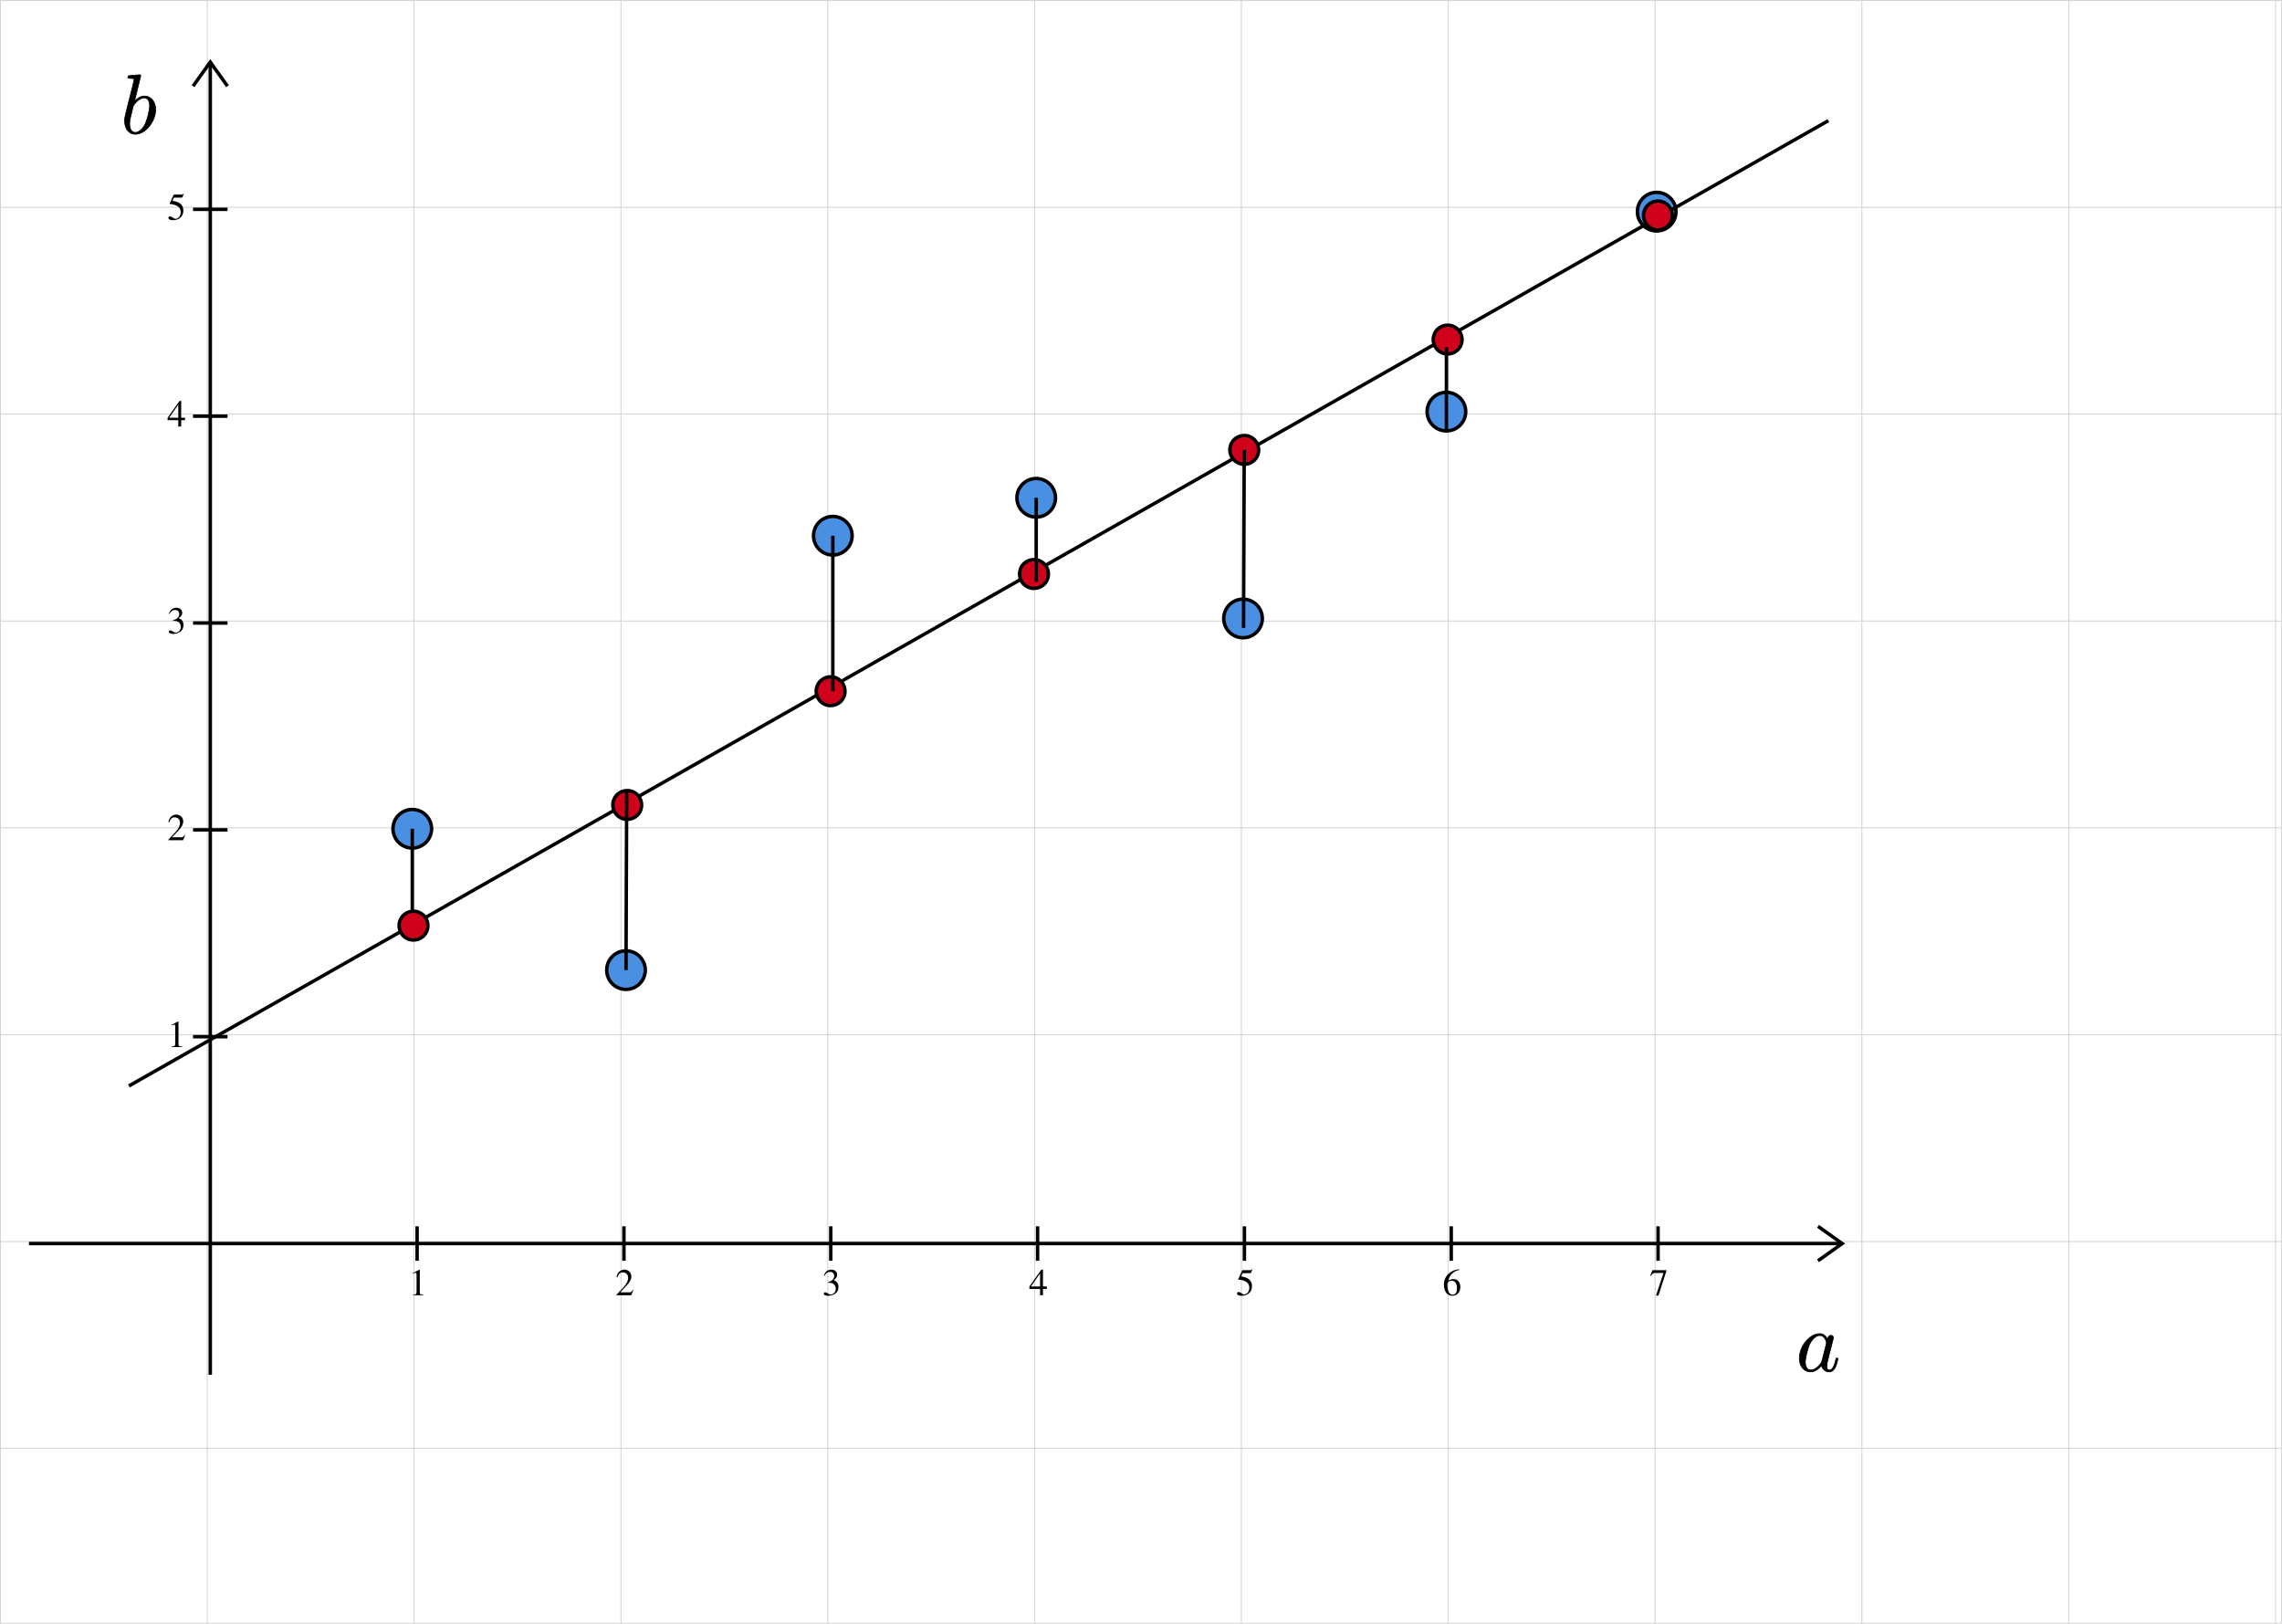
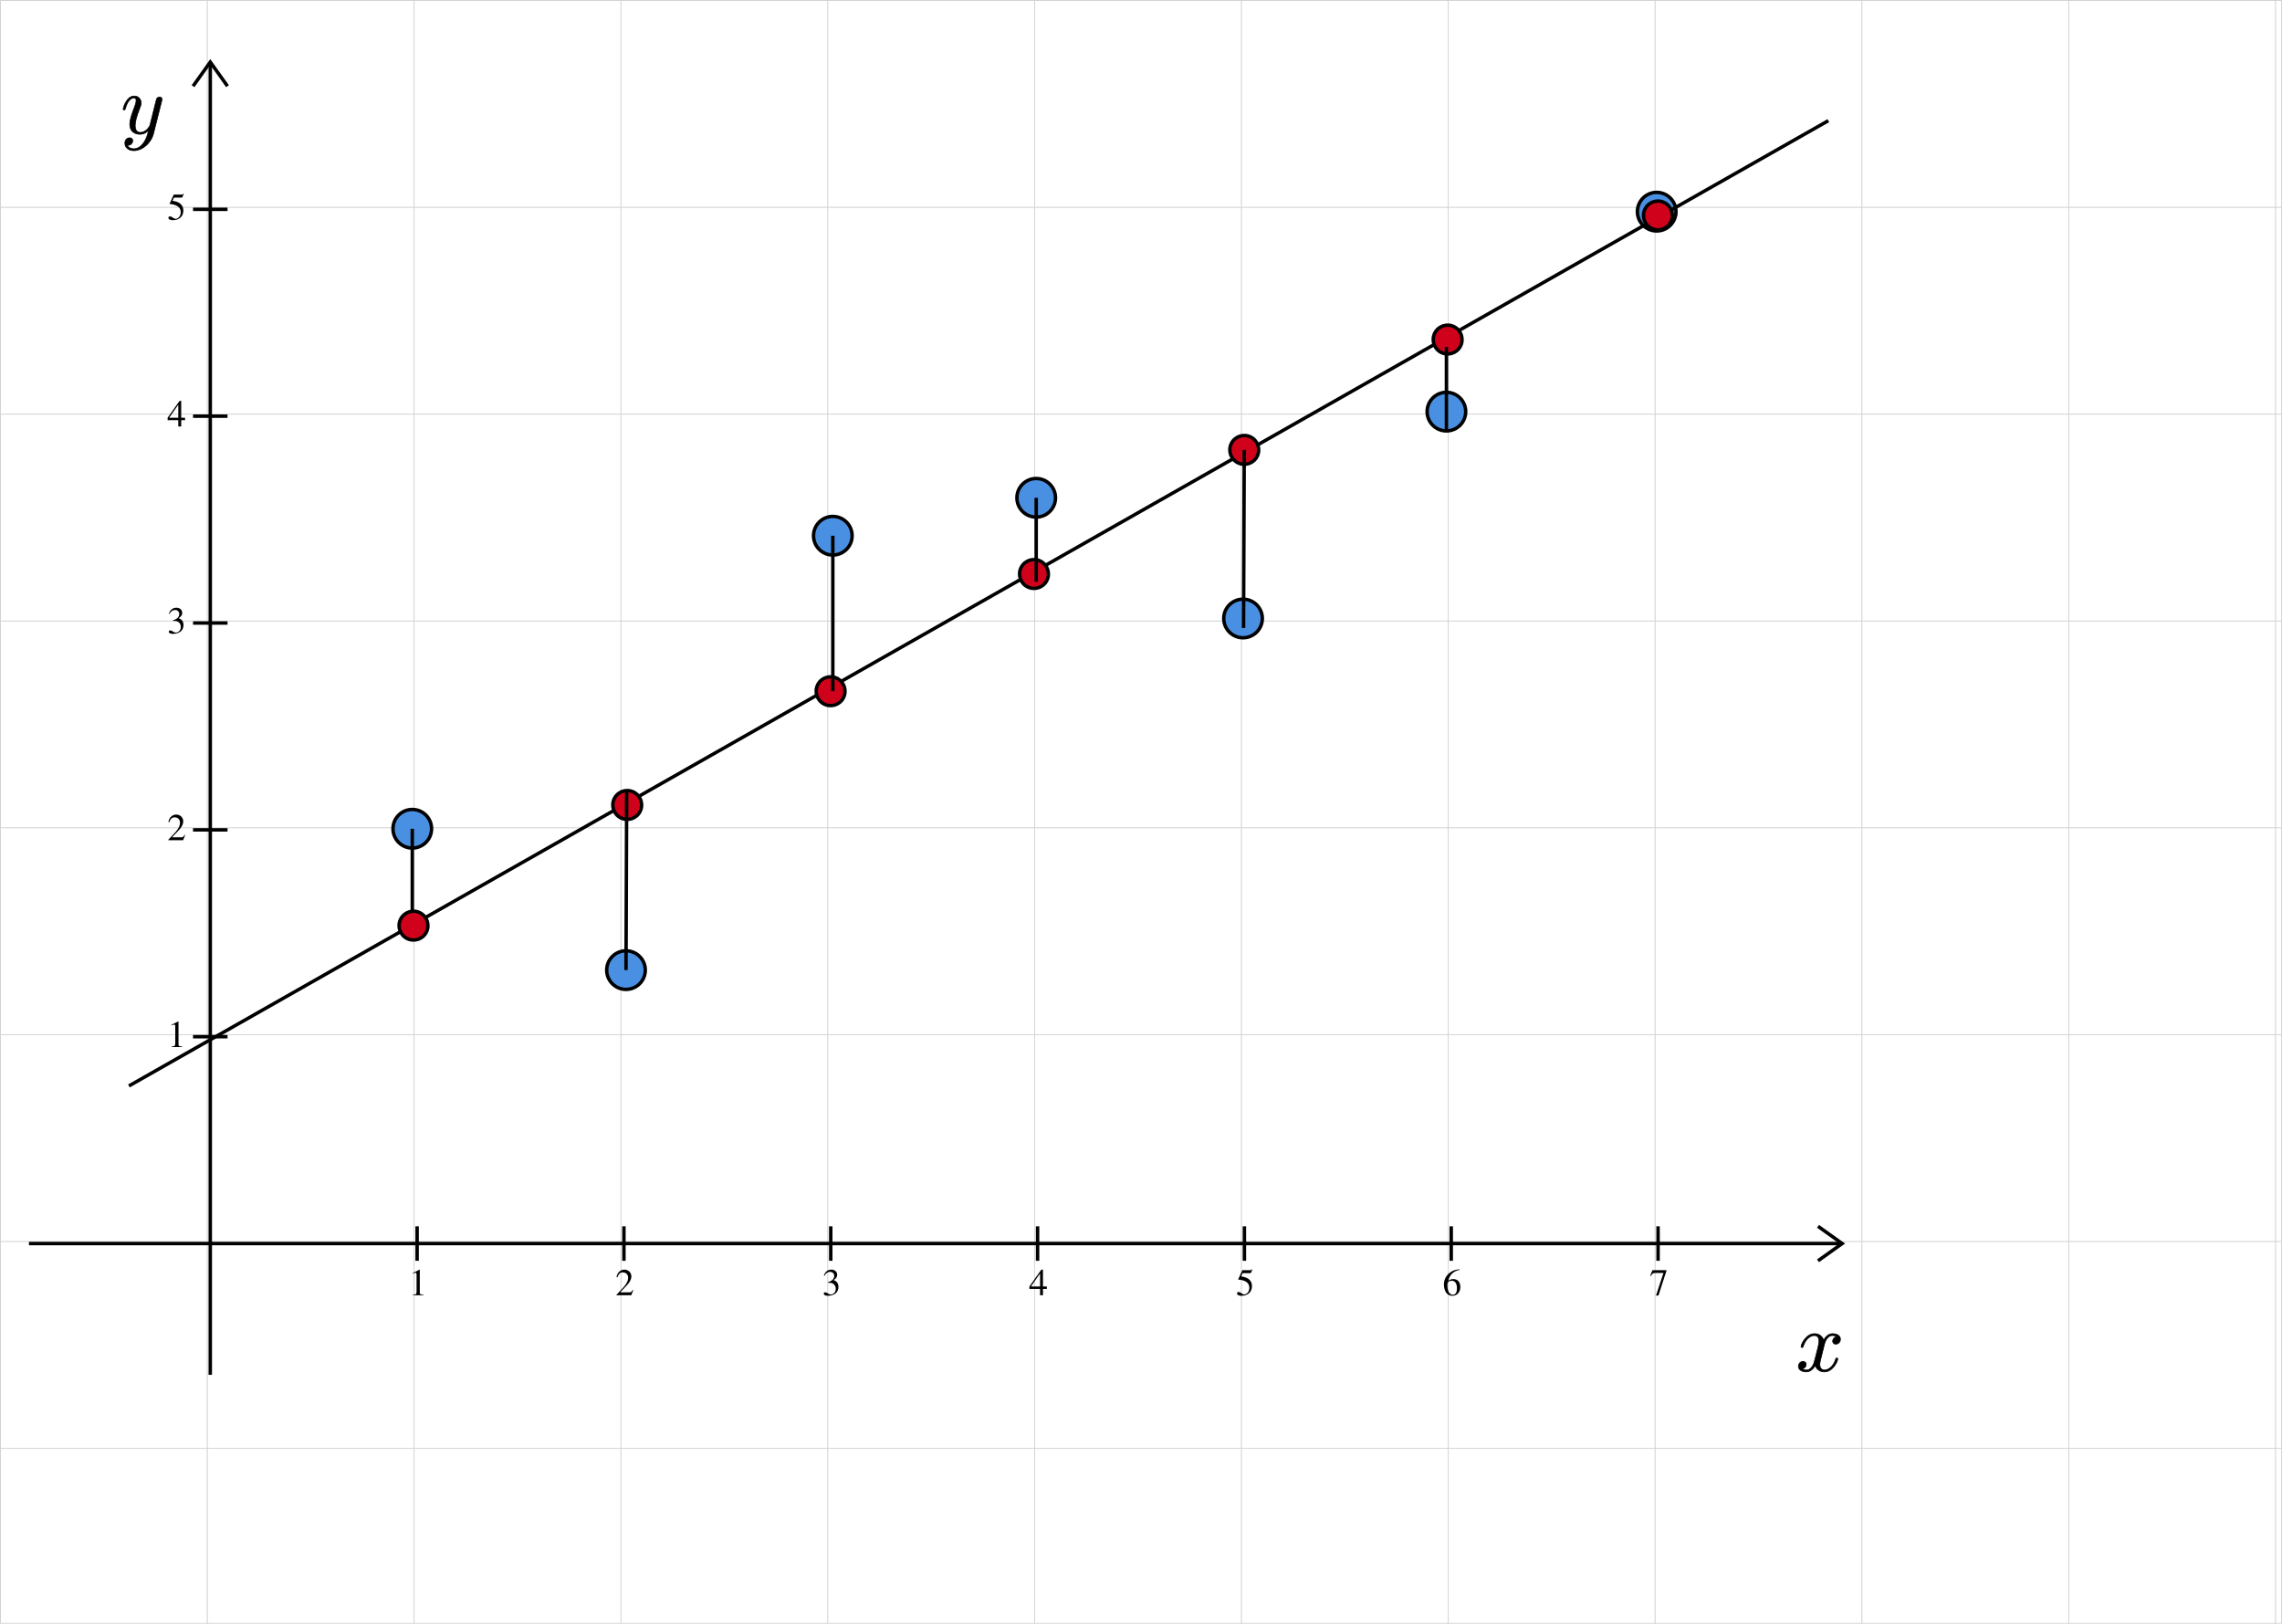
<svg xmlns="http://www.w3.org/2000/svg" x="0" y="0" width="662" height="471" style="         width:662px;         height:471px;         background: #FFF;         fill: none; ">
  <svg>
    <g>
      <defs>
-         <pattern id=".8321766770427197" width="60" height="60" patternUnits="userSpaceOnUse">
+         <pattern id=".7517468598657142" width="60" height="60" patternUnits="userSpaceOnUse">
          <path d="M 60 0 L 0 0 0 60" fill="none" stroke="lightgray" stroke-width="0.5" />
        </pattern>
      </defs>
-       <rect width="100%" height="100%" fill="url(#.8321766770427197)" stroke="lightgray" stroke-width="0.5" />
+       <rect width="100%" height="100%" fill="url(#.7517468598657142)" stroke="lightgray" stroke-width="0.5" />
    </g>
  </svg>
  <svg class="role-diagram-draw-area">
    <g class="shapes-region" style="stroke: black; fill: none;">
      <g class="composite-shape axis2d" style="stroke-width: 1; stroke: rgb(0, 0, 0);">
        <path class="real" d=" M8.4,360.72 L534.4,360.72 M61,18 L61,398.8" />
        <path d=" M527.4,355.72 L534.4,360.72 L527.4,365.72" />
        <path d=" M56,25 L61,18 L66,25" />
        <path d=" M121,355.72 L121,365.72 M181,355.72 L181,365.72 M241,355.72 L241,365.72 M301,355.72 L301,365.72 M361,355.72 L361,365.72 M421,355.72 L421,365.72 M481,355.72 L481,365.72 M56,300.72 L66,300.72 M56,240.72 L66,240.72 M56,180.72 L66,180.72 M56,120.72 L66,120.72 M56,60.72 L66,60.72" />
        <g style="fill: rgb(0, 0, 0); fill-opacity: 1; font-size: 11px; font-weight: normal; text-anchor: end; stroke: none; font-family: Times;">
          <text x="124" y="375.72">1</text>
          <text x="184" y="375.72">2</text>
          <text x="244" y="375.72">3</text>
          <text x="304" y="375.72">4</text>
          <text x="364" y="375.72">5</text>
          <text x="424" y="375.72">6</text>
          <text x="484" y="375.72">7</text>
          <text x="54" y="303.72">1</text>
          <text x="54" y="243.72">2</text>
          <text x="54" y="183.72">3</text>
          <text x="54" y="123.72">4</text>
          <text x="54" y="63.72">5</text>
        </g>
      </g>
      <g class="composite-shape">
        <path class="real" d=" M176,281.4 C176,278.31 178.51,275.8 181.6,275.8 C184.69,275.8 187.2,278.31 187.2,281.4 C187.2,284.49 184.69,287 181.6,287 C178.51,287 176,284.49 176,281.4 Z" style="stroke-width: 1; stroke: rgb(0, 0, 0); fill: rgb(74, 144, 226); fill-opacity: 1;" />
      </g>
      <g class="composite-shape">
        <path class="real" d=" M236,155.4 C236,152.31 238.51,149.8 241.6,149.8 C244.69,149.8 247.2,152.31 247.2,155.4 C247.2,158.49 244.69,161 241.6,161 C238.51,161 236,158.49 236,155.4 Z" style="stroke-width: 1; stroke: rgb(0, 0, 0); fill: rgb(74, 144, 226); fill-opacity: 1;" />
      </g>
      <g class="composite-shape">
        <path class="real" d=" M295,144.4 C295,141.31 297.51,138.8 300.6,138.8 C303.69,138.8 306.2,141.31 306.2,144.4 C306.2,147.49 303.69,150 300.6,150 C297.51,150 295,147.49 295,144.4 Z" style="stroke-width: 1; stroke: rgb(0, 0, 0); fill: rgb(74, 144, 226); fill-opacity: 1;" />
      </g>
      <g class="composite-shape">
        <path class="real" d=" M355,179.4 C355,176.31 357.51,173.8 360.6,173.8 C363.69,173.8 366.2,176.31 366.2,179.4 C366.2,182.49 363.69,185 360.6,185 C357.51,185 355,182.49 355,179.4 Z" style="stroke-width: 1; stroke: rgb(0, 0, 0); fill: rgb(74, 144, 226); fill-opacity: 1;" />
      </g>
      <g class="composite-shape">
        <path class="real" d=" M414,119.4 C414,116.31 416.51,113.8 419.6,113.8 C422.69,113.8 425.2,116.31 425.2,119.4 C425.2,122.49 422.69,125 419.6,125 C416.51,125 414,122.49 414,119.4 Z" style="stroke-width: 1; stroke: rgb(0, 0, 0); fill: rgb(74, 144, 226); fill-opacity: 1;" />
      </g>
      <g class="composite-shape">
        <path class="real" d=" M475,61.4 C475,58.31 477.51,55.8 480.6,55.8 C483.69,55.8 486.2,58.31 486.2,61.4 C486.2,64.49 483.69,67 480.6,67 C477.51,67 475,64.49 475,61.4 Z" style="stroke-width: 1; stroke: rgb(0, 0, 0); fill: rgb(74, 144, 226); fill-opacity: 1;" />
      </g>
      <g class="composite-shape">
        <path class="real" d=" M114,240.4 C114,237.31 116.51,234.8 119.6,234.8 C122.69,234.8 125.2,237.31 125.2,240.4 C125.2,243.49 122.69,246 119.6,246 C116.51,246 114,243.49 114,240.4 Z" style="stroke-width: 1; stroke: rgb(0, 0, 0); fill: rgb(74, 144, 226); fill-opacity: 1;" />
      </g>
      <g class="arrow-line">
        <path class="connection real" stroke-dasharray="" d="  M37.4,315 L530.4,35" style="stroke: rgb(0, 0, 0); stroke-width: 1; fill: none; fill-opacity: 1;" />
      </g>
      <g class="composite-shape">
        <path class="real" d=" M116.2,266.65 C117.22,264.58 119.73,263.73 121.8,264.75 C123.87,265.77 124.73,268.28 123.71,270.35 C122.69,272.42 120.18,273.27 118.11,272.25 C116.03,271.23 115.18,268.73 116.2,266.65 Z" style="stroke-width: 1; stroke: rgb(0, 0, 0); fill: rgb(208, 2, 27); fill-opacity: 1;" />
      </g>
      <g class="composite-shape">
        <path class="real" d=" M178.2,231.65 C179.22,229.58 181.73,228.73 183.8,229.75 C185.87,230.77 186.73,233.28 185.71,235.35 C184.69,237.42 182.18,238.27 180.11,237.25 C178.03,236.23 177.18,233.73 178.2,231.65 Z" style="stroke-width: 1; stroke: rgb(0, 0, 0); fill: rgb(208, 2, 27); fill-opacity: 1;" />
      </g>
      <g class="composite-shape">
        <path class="real" d=" M237.2,198.65 C238.22,196.58 240.73,195.73 242.8,196.75 C244.87,197.77 245.73,200.28 244.71,202.35 C243.69,204.42 241.18,205.27 239.11,204.25 C237.03,203.23 236.18,200.73 237.2,198.65 Z" style="stroke-width: 1; stroke: rgb(0, 0, 0); fill: rgb(208, 2, 27); fill-opacity: 1;" />
      </g>
      <g class="composite-shape">
        <path class="real" d=" M296.2,164.65 C297.22,162.58 299.73,161.73 301.8,162.75 C303.87,163.77 304.73,166.28 303.71,168.35 C302.69,170.42 300.18,171.27 298.11,170.25 C296.03,169.23 295.18,166.73 296.2,164.65 Z" style="stroke-width: 1; stroke: rgb(0, 0, 0); fill: rgb(208, 2, 27); fill-opacity: 1;" />
      </g>
      <g class="composite-shape">
        <path class="real" d=" M357.2,128.65 C358.22,126.58 360.73,125.73 362.8,126.75 C364.87,127.77 365.73,130.28 364.71,132.35 C363.69,134.42 361.18,135.27 359.11,134.25 C357.03,133.23 356.18,130.73 357.2,128.65 Z" style="stroke-width: 1; stroke: rgb(0, 0, 0); fill: rgb(208, 2, 27); fill-opacity: 1;" />
      </g>
      <g class="composite-shape">
        <path class="real" d=" M416.2,96.65 C417.22,94.58 419.73,93.73 421.8,94.75 C423.87,95.77 424.73,98.28 423.71,100.35 C422.69,102.42 420.18,103.27 418.11,102.25 C416.03,101.23 415.18,98.73 416.2,96.65 Z" style="stroke-width: 1; stroke: rgb(0, 0, 0); fill: rgb(208, 2, 27); fill-opacity: 1;" />
      </g>
      <g class="composite-shape">
        <path class="real" d=" M477.2,60.65 C478.22,58.58 480.73,57.73 482.8,58.75 C484.87,59.77 485.73,62.28 484.71,64.35 C483.69,66.42 481.18,67.27 479.11,66.25 C477.03,65.23 476.18,62.73 477.2,60.65 Z" style="stroke-width: 1; stroke: rgb(0, 0, 0); fill: rgb(208, 2, 27); fill-opacity: 1;" />
      </g>
      <g class="arrow-line">
        <path class="connection real" stroke-dasharray="" d="  M181.8,229.75 L181.6,281.4" style="stroke: rgb(0, 0, 0); stroke-width: 1; fill: none; fill-opacity: 1;" />
      </g>
      <g class="arrow-line">
        <path class="connection real" stroke-dasharray="" d="  M241.6,155.4 L241.6,200.5" style="stroke: rgb(0, 0, 0); stroke-width: 1; fill: none; fill-opacity: 1;" />
      </g>
      <g class="arrow-line">
        <path class="connection real" stroke-dasharray="" d="  M119.6,240.4 L119.6,264.75" style="stroke: rgb(0, 0, 0); stroke-width: 1; fill: none; fill-opacity: 1;" />
      </g>
      <g class="arrow-line">
        <path class="connection real" stroke-dasharray="" d="  M300.6,144.4 L300.6,168.75" style="stroke: rgb(0, 0, 0); stroke-width: 1; fill: none; fill-opacity: 1;" />
      </g>
      <g class="arrow-line">
        <path class="connection real" stroke-dasharray="" d="  M360.95,130.5 L360.75,182.15" style="stroke: rgb(0, 0, 0); stroke-width: 1; fill: none; fill-opacity: 1;" />
      </g>
      <g class="arrow-line">
        <path class="connection real" stroke-dasharray="" d="  M419.6,100.65 L419.6,125" style="stroke: rgb(0, 0, 0); stroke-width: 1; fill: none; fill-opacity: 1;" />
      </g>
      <g />
    </g>
    <g />
    <g />
    <g />
  </svg>
  <svg width="660" height="469" style="width:660px;height:469px;font-family:LatinModern-Math, LatinModern, Asana-Math, Asana;background:#FFF;">
    <g>
      <g>
        <g>
          <g transform="matrix(1,0,0,1,35,38.68)">
-             <path transform="matrix(0.02448,0,0,-0.02448,0,0)" d="M415 282C415 373 362 442 282 442C236 442 195 413 165 382L239 683C239 683 239 694 226 694C203 694 130 686 104 684C96 683 85 682 85 664C85 652 94 652 109 652C157 652 159 645 159 635C159 628 150 594 145 573L63 247C51 197 47 181 47 146C47 51 100 -11 174 -11C292 -11 415 138 415 282ZM343 326C343 267 310 152 292 114C259 47 213 11 174 11C140 11 107 38 107 112C107 131 107 150 123 213L145 305C151 327 151 329 160 340C209 405 254 420 280 420C316 420 343 390 343 326Z" stroke="rgb(0,0,0)" stroke-opacity="1" stroke-width="8" fill="rgb(0,0,0)" fill-opacity="1" />
+             <path transform="matrix(0.02448,0,0,-0.02448,0,0)" d="M490 404C490 422 476 431 461 431C451 431 435 425 426 410C424 405 416 374 412 356L392 276L347 96C343 81 300 11 234 11C183 11 172 55 172 92C172 138 189 200 223 288C239 329 243 340 243 360C243 405 211 442 161 442C66 442 29 297 29 288C29 278 41 278 41 278C51 278 52 280 57 296C84 390 124 420 158 420C166 420 183 420 183 388C183 363 173 337 166 318C126 212 108 155 108 108C108 19 171 -11 230 -11C269 -11 303 6 331 34C318 -18 306 -67 266 -120C240 -154 202 -183 156 -183C142 -183 97 -180 80 -141C96 -141 109 -141 123 -129C133 -120 143 -107 143 -88C143 -57 116 -53 106 -53C83 -53 50 -69 50 -118C50 -168 94 -205 156 -205C259 -205 362 -114 390 -1L486 381C490 395 490 397 490 404Z" stroke="rgb(0,0,0)" stroke-opacity="1" stroke-width="8" fill="rgb(0,0,0)" fill-opacity="1" />
          </g>
        </g>
      </g>
    </g>
    <g>
      <g>
        <g>
          <g transform="matrix(1,0,0,1,521,397.68)">
-             <path transform="matrix(0.02448,0,0,-0.02448,0,0)" d="M498 143C498 153 489 153 486 153C476 153 475 149 472 135C455 70 437 11 396 11C369 11 366 37 366 57C366 79 368 87 379 131L401 221L437 361C444 389 444 391 444 395C444 412 432 422 415 422C391 422 376 400 373 378C355 415 326 442 281 442C164 442 40 295 40 149C40 55 95 -11 173 -11C193 -11 243 -7 303 64C311 22 346 -11 394 -11C429 -11 452 12 468 44C485 80 498 143 498 143ZM361 332C361 326 359 320 358 315L308 119C303 101 303 99 288 82C244 27 203 11 175 11C125 11 111 66 111 105C111 155 143 278 166 324C197 383 242 420 282 420C347 420 361 338 361 332Z" stroke="rgb(0,0,0)" stroke-opacity="1" stroke-width="8" fill="rgb(0,0,0)" fill-opacity="1" />
+             <path transform="matrix(0.02448,0,0,-0.02448,0,0)" d="M527 376C527 428 468 442 434 442C376 442 341 389 329 366C304 432 250 442 221 442C117 442 60 313 60 288C60 278 72 278 72 278C80 278 83 280 85 289C119 395 185 420 219 420C238 420 273 411 273 353C273 322 256 255 219 115C203 53 168 11 124 11C118 11 95 11 74 24C99 29 121 50 121 78C121 105 99 113 84 113C54 113 29 87 29 55C29 9 79 -11 123 -11C189 -11 225 59 228 65C240 28 276 -11 336 -11C439 -11 496 118 496 143C496 153 487 153 484 153C475 153 473 149 471 142C438 35 370 11 338 11C299 11 283 43 283 77C283 99 289 121 300 165L334 302C340 328 363 420 433 420C438 420 462 420 483 407C455 402 435 377 435 353C435 337 446 318 473 318C495 318 527 336 527 376Z" stroke="rgb(0,0,0)" stroke-opacity="1" stroke-width="8" fill="rgb(0,0,0)" fill-opacity="1" />
          </g>
        </g>
      </g>
    </g>
  </svg>
</svg>
